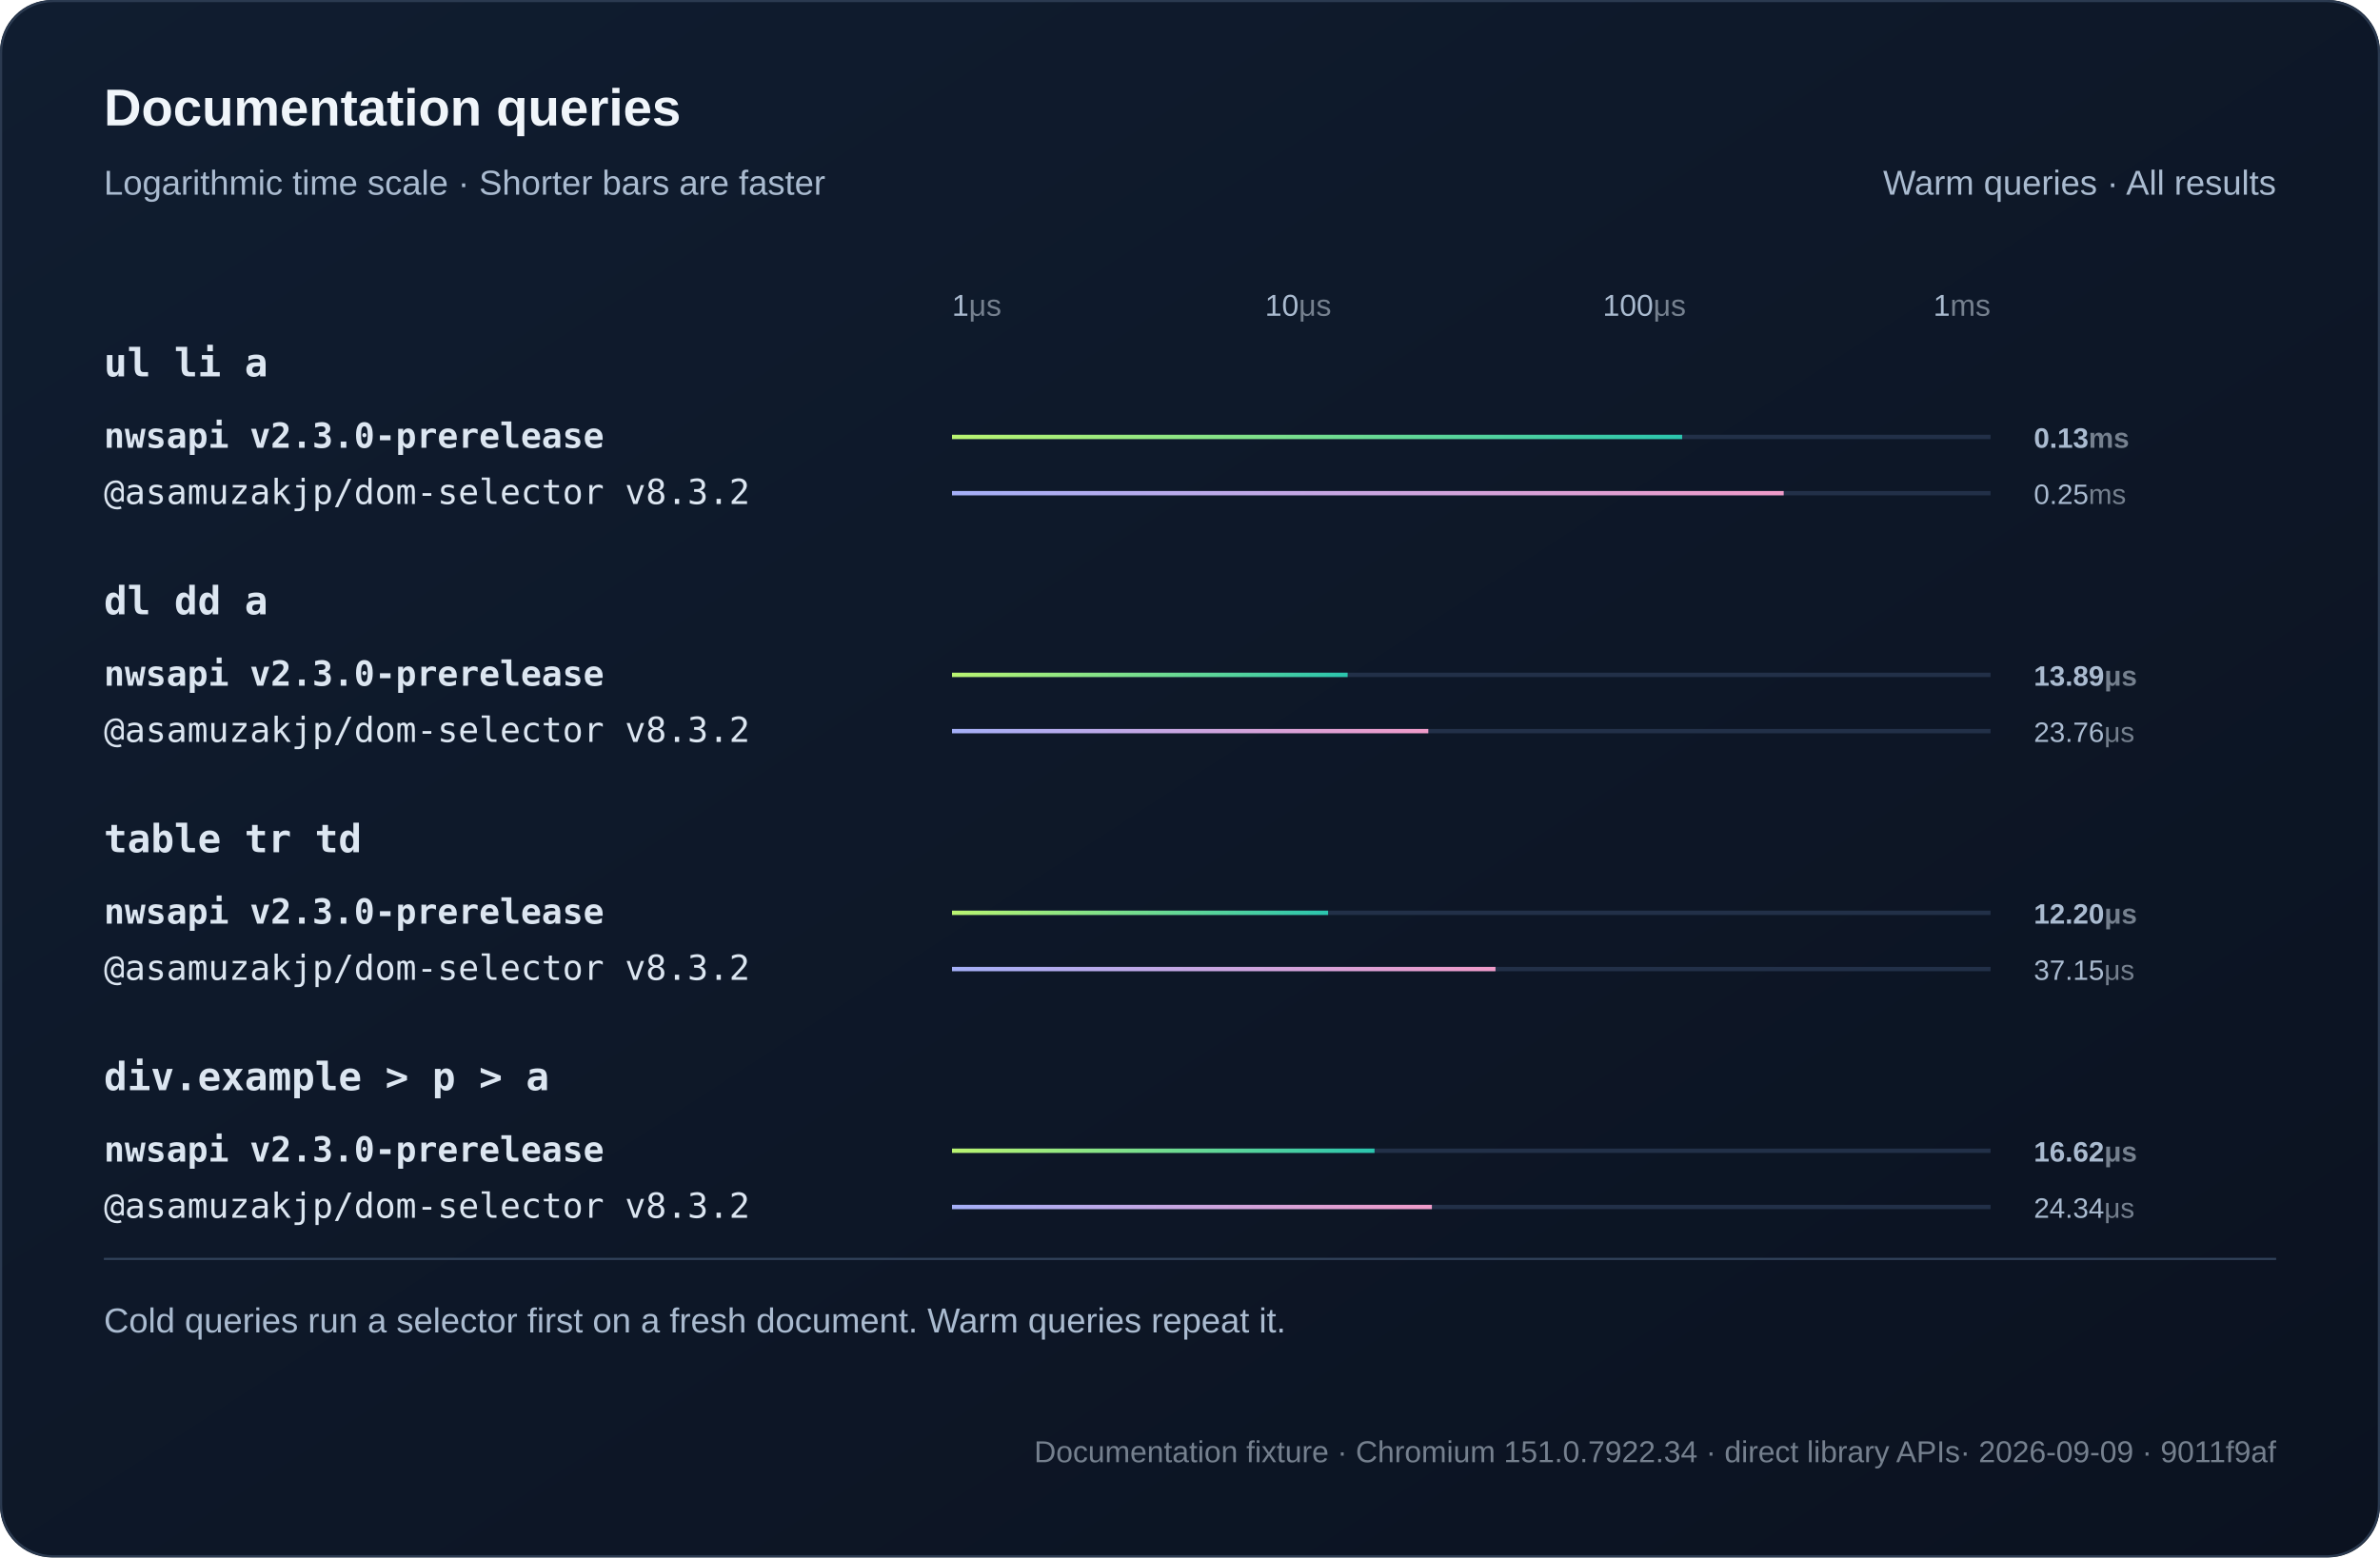
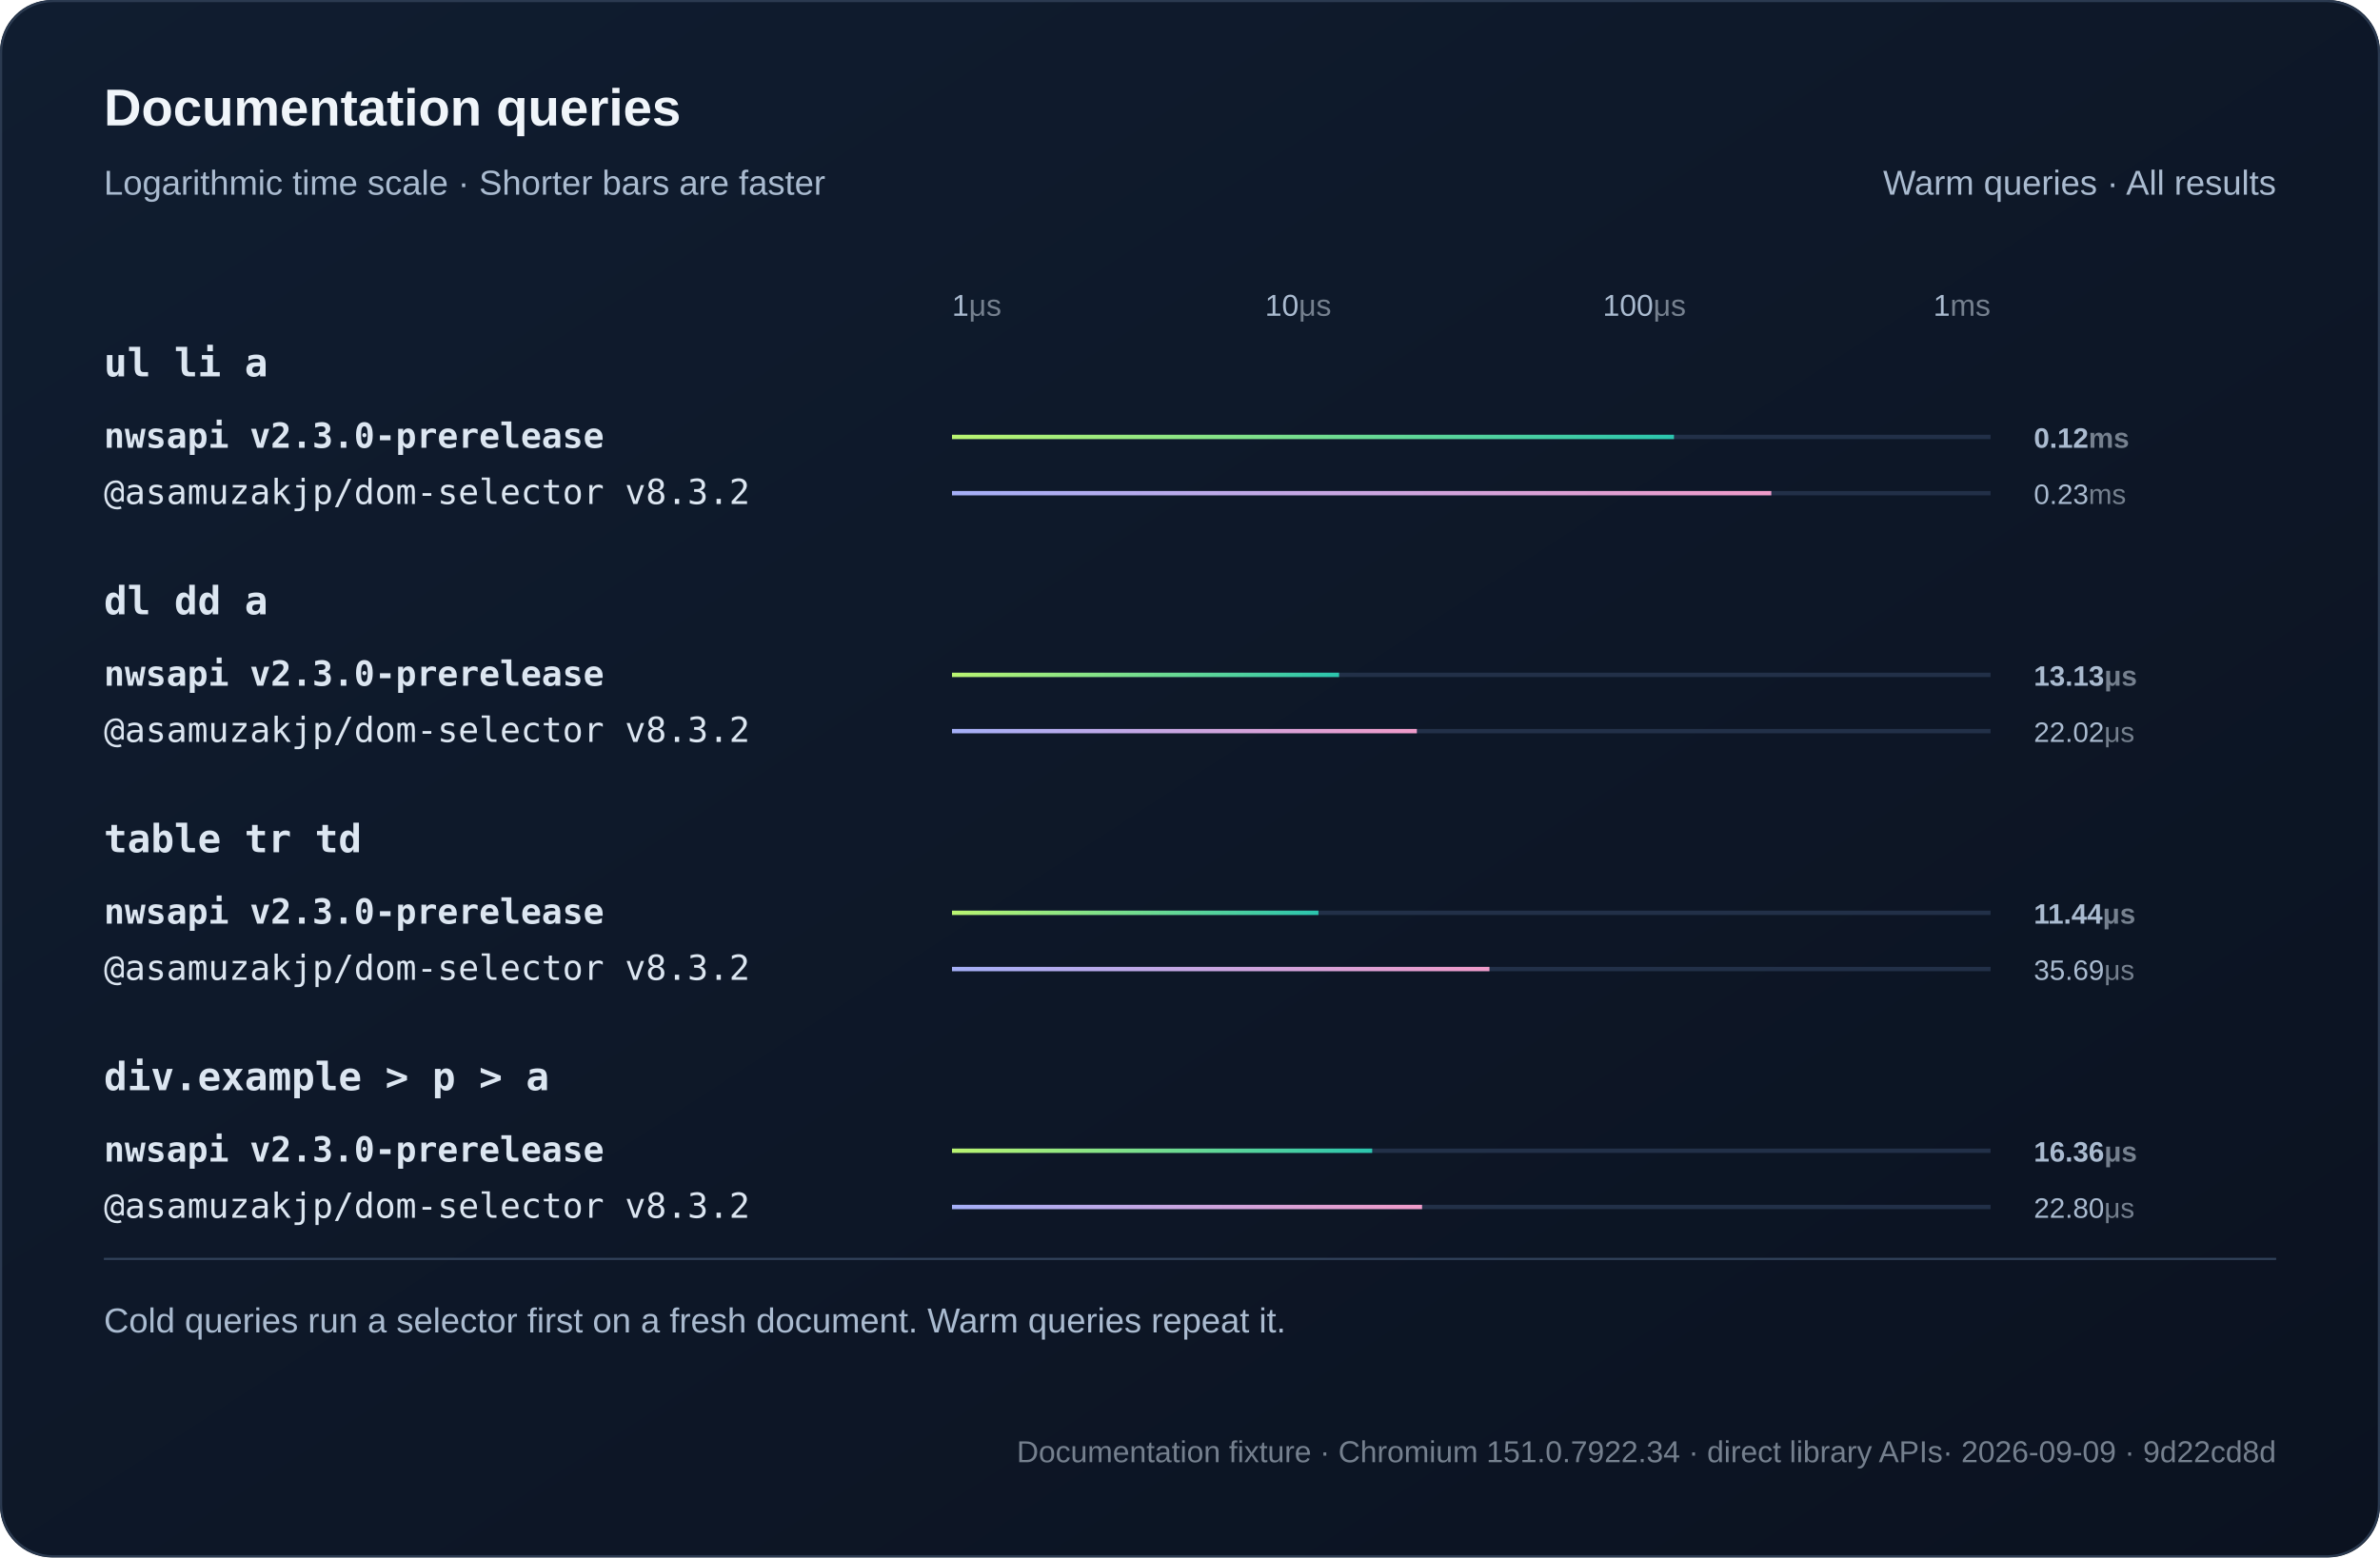
<svg xmlns="http://www.w3.org/2000/svg" width="1100" height="720" viewBox="0 0 1100 720" role="img">
  <defs>
    <linearGradient id="bg" x2="1" y2="1">
      <stop stop-color="#101d30" />
      <stop offset="1" stop-color="#0b1220" />
    </linearGradient>
    <linearGradient id="series0">
      <stop stop-color="#baf471" />
      <stop offset="1" stop-color="#2bc5ae" />
    </linearGradient>
    <linearGradient id="series1">
      <stop stop-color="#a4aff7" />
      <stop offset="1" stop-color="#ef9bc9" />
    </linearGradient>
  </defs>
  <style>text{font-family:Arial,Helvetica,sans-serif;fill:#f0f5fa}
.muted{fill:#aabbd0;font:16px Arial,Helvetica,sans-serif}
.code{font:18px Consolas,Menlo,monospace;fill:#dce6f1}
.note .code{font:16px Consolas,Menlo,monospace}
.metadata,.metadata .code{fill:#75808e;font-size:14px}
.chart-title{font-size:24px;font-weight:700}
.unit{fill:#75808e}
.package{font-family:Consolas,Menlo,monospace}
.comparison{font-size:14px;font-variant-numeric:tabular-nums}
.tick{fill:#aabbd0;font-size:12px}
.time{fill:#aabbd0;font-size:13px;font-variant-numeric:tabular-nums}
.engine{font-size:16px}.selector{font-weight:600}.tick{font-size:14px}.bar{transform-box:fill-box;transform-origin:left center;animation:fill 800ms ease-out both}@keyframes fill{from{transform:scaleX(0)}to{transform:scaleX(1)}}@media(prefers-reduced-motion:reduce){.bar{animation:none}}</style>
  <rect width="1100" height="720" rx="24" fill="url(#bg)" />
  <rect x=".5" y=".5" width="1099" height="719" rx="24" fill="none" stroke="#2b3a50" />
  <text x="48" y="58" class="chart-title">Documentation queries</text>
  <text x="48" y="90" class="muted">Logarithmic time scale · Shorter bars are faster</text>
  <text x="1052" y="90" text-anchor="end" class="muted">Warm queries · All results</text>
  <text x="440" y="146" text-anchor="start" class="tick">1<tspan class="unit">μs</tspan>
  </text>
  <text x="600" y="146" text-anchor="middle" class="tick">10<tspan class="unit">μs</tspan>
  </text>
  <text x="760" y="146" text-anchor="middle" class="tick">100<tspan class="unit">μs</tspan>
  </text>
  <text x="920" y="146" text-anchor="end" class="tick">1<tspan class="unit">ms</tspan>
  </text>
  <text x="48" y="174" class="code selector">ul li a</text>
  <g>
    <text x="48" y="207" class="code engine" style="font-weight:700">nwsapi v2.3.0-prerelease</text>
    <path d="M440 202h480" stroke="#223048" stroke-width="2" />
-     <rect class="bar" x="440" y="201" width="337.47" height="2" fill="url(#series0)" />
-     <text x="940" y="207" class="time" style="font-weight:700">0.13<tspan class="unit">ms</tspan>
+     <rect class="bar" x="440" y="201" width="333.69" height="2" fill="url(#series0)" />
+     <text x="940" y="207" class="time" style="font-weight:700">0.12<tspan class="unit">ms</tspan>
    </text>
  </g>
  <g>
    <text x="48" y="233" class="code engine">@asamuzakjp/dom-selector v8.3.2</text>
    <path d="M440 228h480" stroke="#223048" stroke-width="2" />
-     <rect class="bar" x="440" y="227" width="384.4" height="2" fill="url(#series1)" />
-     <text x="940" y="233" class="time">0.25<tspan class="unit">ms</tspan>
+     <rect class="bar" x="440" y="227" width="378.67" height="2" fill="url(#series1)" />
+     <text x="940" y="233" class="time">0.23<tspan class="unit">ms</tspan>
    </text>
  </g>
  <text x="48" y="284" class="code selector">dl dd a</text>
  <g>
    <text x="48" y="317" class="code engine" style="font-weight:700">nwsapi v2.3.0-prerelease</text>
    <path d="M440 312h480" stroke="#223048" stroke-width="2" />
-     <rect class="bar" x="440" y="311" width="182.85" height="2" fill="url(#series0)" />
-     <text x="940" y="317" class="time" style="font-weight:700">13.89<tspan class="unit">μs</tspan>
+     <rect class="bar" x="440" y="311" width="178.9" height="2" fill="url(#series0)" />
+     <text x="940" y="317" class="time" style="font-weight:700">13.13<tspan class="unit">μs</tspan>
    </text>
  </g>
  <g>
    <text x="48" y="343" class="code engine">@asamuzakjp/dom-selector v8.3.2</text>
    <path d="M440 338h480" stroke="#223048" stroke-width="2" />
-     <rect class="bar" x="440" y="337" width="220.14" height="2" fill="url(#series1)" />
-     <text x="940" y="343" class="time">23.76<tspan class="unit">μs</tspan>
+     <rect class="bar" x="440" y="337" width="214.85" height="2" fill="url(#series1)" />
+     <text x="940" y="343" class="time">22.02<tspan class="unit">μs</tspan>
    </text>
  </g>
  <text x="48" y="394" class="code selector">table tr td</text>
  <g>
    <text x="48" y="427" class="code engine" style="font-weight:700">nwsapi v2.3.0-prerelease</text>
    <path d="M440 422h480" stroke="#223048" stroke-width="2" />
-     <rect class="bar" x="440" y="421" width="173.83" height="2" fill="url(#series0)" />
-     <text x="940" y="427" class="time" style="font-weight:700">12.20<tspan class="unit">μs</tspan>
+     <rect class="bar" x="440" y="421" width="169.36" height="2" fill="url(#series0)" />
+     <text x="940" y="427" class="time" style="font-weight:700">11.44<tspan class="unit">μs</tspan>
    </text>
  </g>
  <g>
    <text x="48" y="453" class="code engine">@asamuzakjp/dom-selector v8.3.2</text>
    <path d="M440 448h480" stroke="#223048" stroke-width="2" />
-     <rect class="bar" x="440" y="447" width="251.19" height="2" fill="url(#series1)" />
-     <text x="940" y="453" class="time">37.15<tspan class="unit">μs</tspan>
+     <rect class="bar" x="440" y="447" width="248.4" height="2" fill="url(#series1)" />
+     <text x="940" y="453" class="time">35.69<tspan class="unit">μs</tspan>
    </text>
  </g>
  <text x="48" y="504" class="code selector">div.example &gt; p &gt; a</text>
  <g>
    <text x="48" y="537" class="code engine" style="font-weight:700">nwsapi v2.3.0-prerelease</text>
    <path d="M440 532h480" stroke="#223048" stroke-width="2" />
-     <rect class="bar" x="440" y="531" width="195.28" height="2" fill="url(#series0)" />
-     <text x="940" y="537" class="time" style="font-weight:700">16.62<tspan class="unit">μs</tspan>
+     <rect class="bar" x="440" y="531" width="194.21" height="2" fill="url(#series0)" />
+     <text x="940" y="537" class="time" style="font-weight:700">16.36<tspan class="unit">μs</tspan>
    </text>
  </g>
  <g>
    <text x="48" y="563" class="code engine">@asamuzakjp/dom-selector v8.3.2</text>
    <path d="M440 558h480" stroke="#223048" stroke-width="2" />
-     <rect class="bar" x="440" y="557" width="221.8" height="2" fill="url(#series1)" />
-     <text x="940" y="563" class="time">24.34<tspan class="unit">μs</tspan>
+     <rect class="bar" x="440" y="557" width="217.26" height="2" fill="url(#series1)" />
+     <text x="940" y="563" class="time">22.80<tspan class="unit">μs</tspan>
    </text>
  </g>
  <path d="M48 582h1004" stroke="#304159" />
  <text x="48" y="616" class="muted">Cold queries run a selector first on a fresh document. Warm queries repeat it.</text>
-   <text x="1052" y="676" text-anchor="end" class="muted note metadata">Documentation fixture · Chromium 151.0.7922.34 · direct library APIs<tspan fill="#75808e"> · 2026-09-09 · 9011f9af</tspan>
+   <text x="1052" y="676" text-anchor="end" class="muted note metadata">Documentation fixture · Chromium 151.0.7922.34 · direct library APIs<tspan fill="#75808e"> · 2026-09-09 · 9d22cd8d</tspan>
  </text>
</svg>
